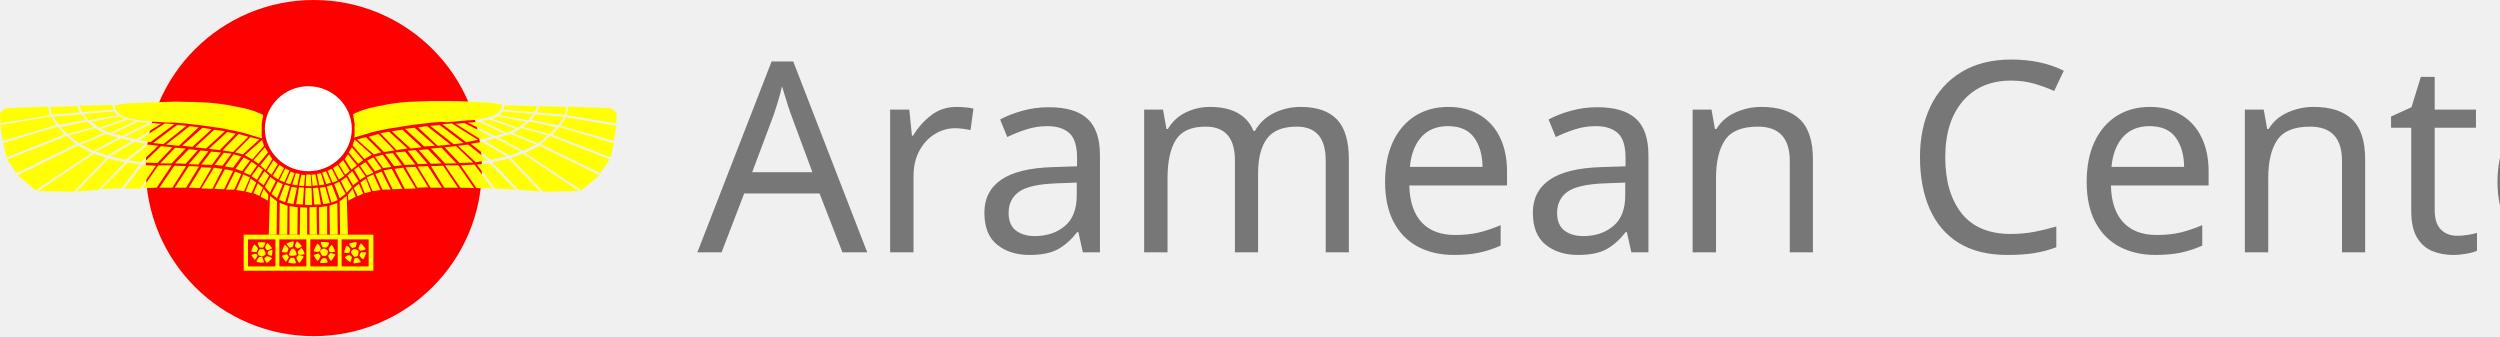
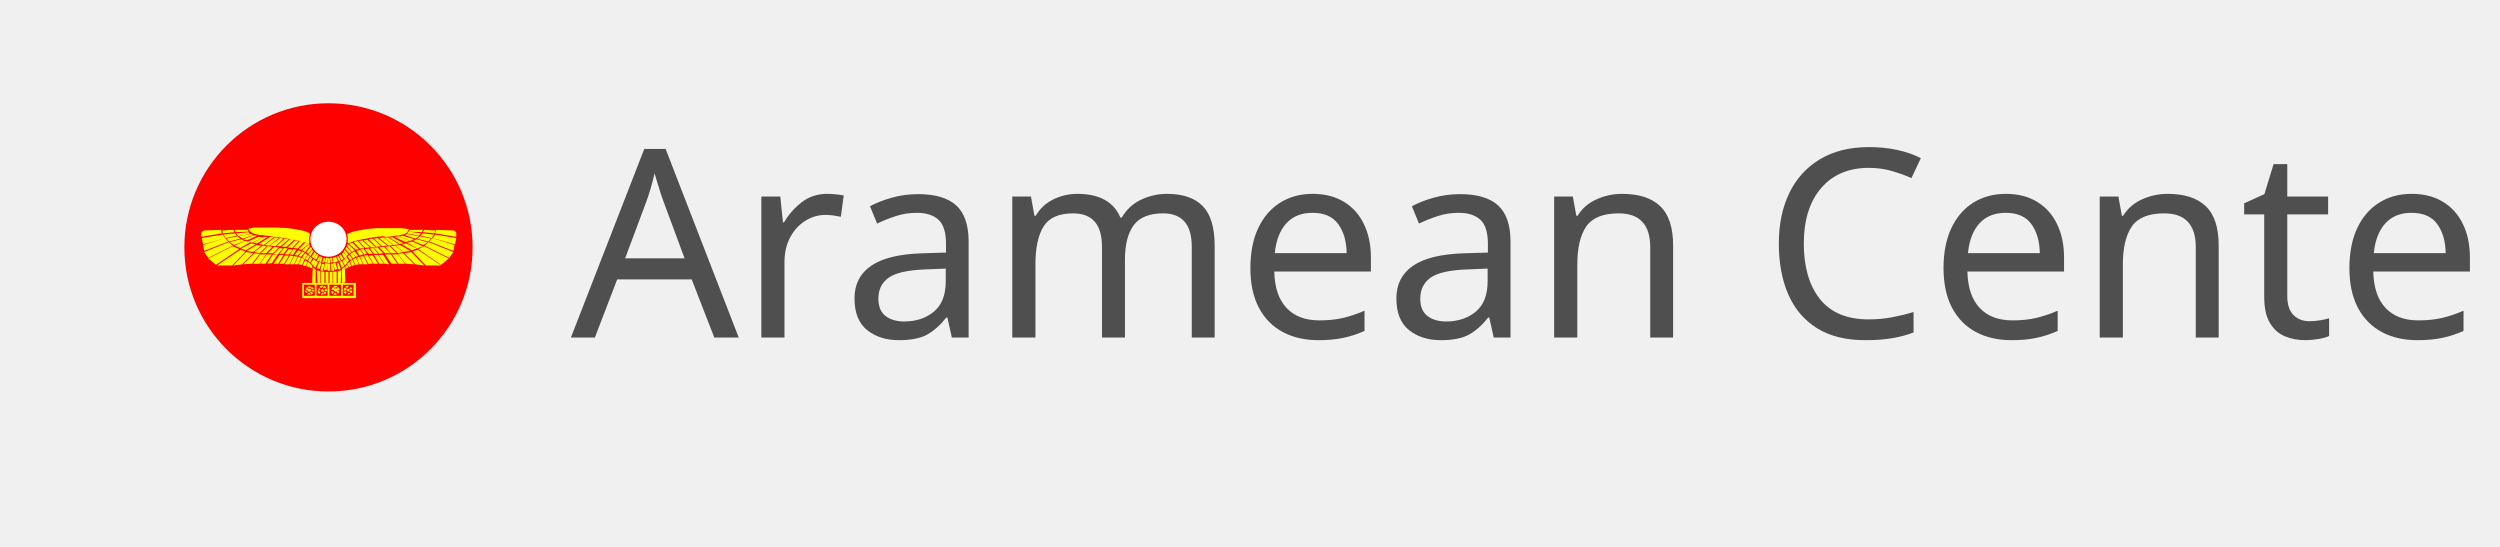
- <svg xmlns="http://www.w3.org/2000/svg" version="1.1" id="svg548" x="0px" y="0px" viewBox="0 0 638.1 85.8" style="enable-background:new 0 0 638.1 85.8;" xml:space="preserve">
+ <svg xmlns="http://www.w3.org/2000/svg" version="1.1" id="svg548" x="0px" y="0px" viewBox="0 0 428.5 93.6" style="enable-background:new 0 0 428.5 93.6;" xml:space="preserve">
  <style type="text/css">
	.st0{fill:#FF0000;}
	.st1{fill:#FFFF00;}
- 	.st2{fill:none;stroke:#FFFF00;stroke-miterlimit:10;}
+ 	.st2{fill:none;stroke:#FFFF00;stroke-width:0.3;stroke-miterlimit:10;}
	.st3{fill:#FFFFFF;}
- 	.st4{fill:#777777;}
+ 	.st4{fill:#4F4F4F;}
	.st5{font-family:'MyriadPro-Regular';}
- 	.st6{font-size:67.959px;}
+ 	.st6{font-size:45.087px;}
</style>
-   <circle class="st0" cx="80.1" cy="42.9" r="42.9" />
+   <circle class="st0" cx="56.3" cy="42.4" r="24.7" />
  <g id="Lager_2">
-     <path id="Border" class="st1" d="M62.2,59.9h33.1v9.2H62.2V59.9z M94.1,61.1l-30.8,0V68L94.1,68L94.1,61.1z" />
-     <line class="st2" x1="86.7" y1="60.7" x2="86.7" y2="68.5" />
-     <line class="st2" x1="78.7" y1="60.7" x2="78.7" y2="68.3" />
-     <line class="st2" x1="70.8" y1="60.7" x2="70.8" y2="68.3" />
-     <path class="st1" d="M65.8,61.9c0-0.1,1.9-0.1,1.9,0c0,0.4-0.2,0.8-0.5,1.2l0,0c0,0.1-0.1,0.1-0.2,0.1h-0.6c-0.1,0-0.1,0-0.2-0.1   l0,0C66.2,63.1,65.8,62.3,65.8,61.9z M65.7,65.4c-0.2,0.3-0.4,0.7-0.6,0.9c-0.1,0.1-1-1.2-0.9-1.2c0.3-0.2,0.7-0.3,1.1-0.3l0,0   c0,0,0.1,0,0.1,0l0.3,0.4C65.8,65.2,65.8,65.3,65.7,65.4L65.7,65.4z M68.1,67.1c-0.3-0.3-0.5-0.7-0.6-1.1l0,0c0-0.1,0-0.2,0.1-0.2   l0.5-0.4c0.1,0,0.1,0,0.2,0c0.4,0.1,0.9,0.3,1.2,0.5C69.5,65.9,68.2,67.2,68.1,67.1L68.1,67.1z M65.4,64.3c-0.4,0-0.9,0.1-1.2-0.1   c-0.2-0.1,0.6-1.8,0.7-1.8c0.4,0.2,0.6,0.6,0.9,0.9l0,0c0,0.1,0.1,0.1,0,0.2l-0.2,0.6C65.6,64.3,65.5,64.3,65.4,64.3L65.4,64.3   L65.4,64.3z M67.4,67c0,0.1-1.9,0-1.9-0.2c0-0.4,0.3-0.8,0.6-1.1l0,0c0,0,0.1-0.1,0.1-0.1l0.7,0C66.9,65.7,67.4,66.7,67.4,67   L67.4,67z M69.4,63.4c-0.3,0.3-1.2,0.5-1.3,0.4l-0.4-0.5c0,0,0-0.1,0-0.2l0,0c0.1-0.4,0.3-0.8,0.5-1.1C68.4,62,69.5,63.3,69.4,63.4   L69.4,63.4z M67.3,63.6c0.2,0.4,0.5,0.8,0.5,1.2c0,0.3-0.7,0.6-1,0.7c-0.3-0.1-1-0.4-1-0.7c0-0.4,0.2-0.8,0.4-1.1l0.2-0.1h0.6   L67.3,63.6L67.3,63.6z M69.3,65.3c-0.3,0-0.6-0.2-0.9-0.4l0,0c-0.1,0-0.1-0.1-0.1-0.2l0.1-0.5c0,0,0.1-0.1,0.1-0.1   c0.3-0.1,0.7-0.3,1-0.3C69.6,64,69.4,65.4,69.3,65.3L69.3,65.3z" />
-     <path class="st1" d="M89.1,62.2c0-0.1,1.8-0.5,1.9-0.4c0.1,0.4-0.1,0.8-0.2,1.2l0,0c0,0.1-0.1,0.1-0.2,0.1L90,63.3   c-0.1,0-0.1,0-0.2-0.1l0,0C89.8,63.3,89.2,62.6,89.1,62.2z M89.8,65.7c-0.1,0.4-0.2,0.9-0.4,1.2C89.3,67,88,65.8,88,65.7   c0.3-0.3,0.7-0.5,1.1-0.6l0,0c0,0,0.1,0,0.1,0l0.5,0.4C89.8,65.5,89.8,65.6,89.8,65.7L89.8,65.7z M92.7,66.2   c-0.4-0.2-0.7-0.6-0.9-0.9l0,0c-0.1-0.1-0.1-0.2,0-0.3l0.3-0.5c0-0.1,0.1-0.1,0.1-0.1c0.4,0,0.9-0.1,1.3,0.1   C93.5,64.5,92.8,66.2,92.7,66.2L92.7,66.2z M89.1,64.5c-0.4,0.1-0.9,0.1-1.2,0c-0.2-0.1,0.5-1.9,0.6-1.8c0.4,0.2,0.7,0.5,0.9,0.9   l0,0c0,0.1,0.1,0.1,0,0.2l-0.2,0.6C89.3,64.5,89.2,64.5,89.1,64.5L89.1,64.5L89.1,64.5z M92.1,66.9c0,0.1-1.9,0.4-1.9,0.3   c0-0.4,0.1-0.8,0.3-1.2l0,0c0,0,0.1-0.1,0.1-0.1l0.6-0.1C91.3,65.7,92,66.5,92.1,66.9z M93.3,63.6C93,63.9,92,64,91.9,64l-0.4-0.5   c0-0.1,0-0.1,0-0.2l0,0c0.2-0.4,0.3-0.9,0.6-1.2C92.2,62,93.4,63.5,93.3,63.6L93.3,63.6z M90.3,65.4c-0.3-0.3-0.6-0.7-0.7-1   c-0.1-0.3,0.5-0.8,0.8-0.8c0.3-0.1,1,0.2,1.1,0.5c0.1,0.4-0.1,0.8-0.2,1.2l-0.1,0.1l-0.8,0.2L90.3,65.4L90.3,65.4z" />
-     <path class="st1" d="M81.9,61.8c0-0.1,2.1,0,2.1,0.2c0,0.4-0.3,0.8-0.6,1.1l0,0c0,0.1-0.1,0.1-0.2,0.1l-0.7-0.1   c-0.1,0-0.2,0-0.2-0.1l0,0C82.3,63,81.8,62.2,81.9,61.8z M81.8,65.5c-0.2,0.4-0.4,0.8-0.7,1.1c-0.1,0.1-1.1-1.4-1-1.5   c0.3-0.2,0.8-0.3,1.2-0.4l0,0c0.1,0,0.1,0,0.1,0.1l0.4,0.5C81.8,65.4,81.8,65.5,81.8,65.5L81.8,65.5z M84.5,66.6   c-0.3-0.2-0.5-0.7-0.7-1.1l0,0c0-0.1,0-0.2,0-0.3l0.4-0.5c0,0,0.2-0.1,0.2-0.1c0.4,0.1,0.9,0.1,1.2,0.4   C85.6,65.1,84.6,66.6,84.5,66.6z M81.3,64.3c-0.4,0-0.9,0-1.2-0.2c-0.1-0.1,0.8-2,1-1.9c0.3,0.2,0.6,0.7,0.8,1.1l0,0   c0,0.1,0,0.2,0,0.2l-0.3,0.6C81.4,64.2,81.4,64.2,81.3,64.3L81.3,64.3L81.3,64.3z M83.6,67c0,0.1-1.9,0.2-1.9,0.1   c0-0.4,0.3-0.8,0.6-1.1l0,0c0,0,0.1-0.1,0.1-0.1h0.7C83.2,65.9,83.7,66.6,83.6,67z M85.5,64.2c-0.3,0.2-1.4,0.2-1.4,0.1l-0.2-0.6   c0-0.1,0-0.1,0-0.2l0,0c0.2-0.4,0.5-0.8,0.8-1C84.8,62.5,85.7,64.2,85.5,64.2L85.5,64.2z M82.1,65.1c-0.2-0.4-0.4-0.7-0.4-1   c0-0.3,0.7-0.6,1-0.7c0.3,0.1,1,0.4,1,0.7c0,0.3-0.1,0.7-0.2,0.9l-0.3,0.3l-0.8,0l-0.1,0L82.1,65.1z" />
-     <path class="st1" d="M73.1,62.2c0-0.1,1.8-0.7,1.8-0.6c0.1,0.4,0,0.8-0.1,1.2l0,0c0,0.1-0.1,0.1-0.1,0.2l-0.6,0.2   c-0.1,0-0.1,0-0.2,0l0,0C73.9,63.2,73.3,62.6,73.1,62.2z M73.7,65.7c-0.2,0.4-0.4,0.8-0.7,1.1c-0.1,0.1-1.1-1.4-1-1.5   c0.3-0.2,0.8-0.3,1.2-0.4l0,0c0.1,0,0.1,0,0.1,0.1l0.4,0.5C73.7,65.5,73.7,65.6,73.7,65.7L73.7,65.7z M76.4,67.1   c-0.3-0.2-0.5-0.7-0.7-1.1l0,0c0-0.1,0-0.2,0-0.3l0.4-0.5c0,0,0.2-0.1,0.2-0.1c0.4,0.1,0.9,0.1,1.2,0.4   C77.5,65.7,76.5,67.1,76.4,67.1L76.4,67.1z M73.2,64.4c-0.4,0-0.9,0.1-1.2-0.1c-0.2-0.1,0.6-1.8,0.7-1.8c0.4,0.2,0.6,0.6,0.9,0.9   l0,0c0,0.1,0.1,0.1,0,0.2l-0.2,0.6C73.3,64.4,73.2,64.4,73.2,64.4L73.2,64.4L73.2,64.4z M75.5,67.2c0,0.1-1.9,0-1.9-0.2   c0-0.4,0.3-0.8,0.6-1.1l0,0c0,0,0.1-0.1,0.1-0.1l0.7,0C75.1,65.8,75.6,66.8,75.5,67.2L75.5,67.2z M77.7,64.9   c-0.4,0.2-1.4,0.1-1.5,0.1l-0.2-0.6c0-0.1,0-0.1,0-0.2l0,0c0.3-0.4,0.7-0.6,0.9-0.9C77.1,63.2,77.9,64.8,77.7,64.9z M75.3,63.8   c0.2,0.4,0.4,0.8,0.4,1.2c0,0.3-0.8,0.2-1.1,0.3c-0.9-0.1-0.9-0.1-0.8-0.5c0.1-0.4,0.3-0.8,0.5-1.1l0.5-0.3L75.3,63.8L75.3,63.8z    M77,62.9c-0.3,0.3-0.7,0.4-1.1,0.5l0,0c-0.1,0-0.2,0-0.2-0.1l-0.4-0.4c0,0,0-0.1,0-0.2c0.1-0.4,0.3-0.8,0.5-1.1   C75.9,61.5,77.1,62.8,77,62.9L77,62.9z" />
-     <path id="Sun" class="st3" d="M89.8,32.9c0,6-5,10.8-11.1,10.8c-6.1,0-11.1-4.9-11.1-10.8S72.6,22,78.7,22   C84.8,22,89.8,26.9,89.8,32.9" />
-     <path id="Eagle" class="st1" d="M68.6,59.9l0.3-9.9l1.8,1.4l-0.1,8.5L68.6,59.9z M73.9,52.6l2.1,0.3l-0.1,7l-2,0L73.9,52.6z M78,48   h1.4l0.2,4.1c0,0.1,0,0.2-0.1,0.2h-1.5c-0.1,0-0.1-0.1-0.1-0.2L78,48z M75.6,52.1l0.7-4.3l1.3,0.1l-0.3,4.3L75.6,52.1z M66.5,50.2   l0.8-2l1.2,1.5l-0.1,1.5L66.5,50.2z M73.3,51.8l1.1-4.1l1.4,0.2l-0.9,4.2L73.3,51.8z M64.7,49.3l1.1-2.5l1.3,1.1l-0.9,2.1   L64.7,49.3z M69.3,49.5l1.6-3.1l1.3,0.6l-1.5,3.6L69.3,49.5z M62.7,48.9l1.3-3.3l1.4,1l-1.2,2.7L62.7,48.9z M25.8,48.3l6.7-6.8   l3.2,0.4l-4.6,6.1L25.8,48.3z M36.3,42.1l3.5,0.2l-4,5.8l-4.1,0.1L36.3,42.1z M36.4,48l4-5.8h3.4L40,47.9L36.4,48z M57.7,48.4   l2.3-4.6l1.6,0.6l-1.8,4H57.7z M40.7,47.9l3.8-5.6l3,0.1L44,47.9L40.7,47.9z M57.4,43.2l2.1,0.4l-2.3,4.7l-2.5-0.1L57.4,43.2z    M67.6,47.7l1.4-2.5l1.4,1l-1.5,3L67.6,47.7z M65.9,46.2l1.6-2.5l1.2,1.1l-1.4,2.5L65.9,46.2z M76.3,47.4l0.6-2.8l1,0.1l-0.3,2.8   L76.3,47.4z M78.3,44.6l1,0l0.2,2.9l-1.4,0L78.3,44.6z M72.9,46.7l1.3-2.9l1,0.4L74.1,47L72.9,46.7z M64.2,45l1.8-2.5l1.1,0.8   l-1.5,2.6L64.2,45z M69.6,44.9l1.7-2.8l1.2,0.8l-1.5,2.9L69.6,44.9z M62.2,44l2-2.7l1.4,0.9l-1.7,2.5L62.2,44z M66.4,42.2l2.3-2.8   l0.8,1.2l-1.7,2.8L66.4,42.2z M57.4,42.5l2.2-3.1l2,0.5l-2.1,2.9L57.4,42.5z M54.1,42.1L51.4,42l2.5-3.3l2.5,0.2L54.1,42.1z    M64.7,40.9l2.9-3.3l0.8,1.3L66,41.8L64.7,40.9z M40.9,41.7l3.8-4l2.7,0.2l-3.6,3.8L40.9,41.7z M4.2,44.2l-2.4-3.5l15.2-6l2.4,2.1   L4.2,44.2z M32.8,40.9l5-4l2.6,0.3L36,41.4L32.8,40.9z M62.5,39.6l4.4-3.9l0.5,1.5l-3,3.5L62.5,39.6z M28.1,39.9l6.2-3.7l2.9,0.5   l-5.1,4.1L28.1,39.9z M60,38.9l3.9-3.9l2.3,0.6L62,39.4L60,38.9z M24.5,38.7l6.4-3.4l2.7,0.7l-6.2,3.7L24.5,38.7z M56.8,38.4   l4.1-4.2l2.5,0.7l-3.9,3.9L56.8,38.4z M0.8,36.5l13.9-4.2l1.8,2L1.7,40.2L0.8,36.5z M53.3,38l4.7-4.3l2.2,0.4l-4.1,4.2L53.3,38z    M49.8,37.6l4.9-4.5l2.7,0.4l-4.8,4.4L49.8,37.6z M46.5,37.2l5.2-4.6L54,33l-4.9,4.5L46.5,37.2z M42.4,36.9l6-4.7l2.3,0.3l-5,4.7   L42.4,36.9z M17.6,34.6l6.7-1.9l2.3,1.2l-6.4,2.7L17.6,34.6z M39.1,36.5l6.1-4.6l2.4,0.2l-5.9,4.7L39.1,36.5z M31.9,34.9l7-3.5   l2.2,0.2l-6.4,4L31.9,34.9z M0.1,31.9l12.9-2.2l1.4,2.2L0.7,36L0.1,31.9z M15.4,32.5l6.8-1.5l1.8,1.4l-6.8,1.8L15.4,32.5z    M28.8,34.1l6.4-3l2.9,0.2l-6.9,3.4L28.8,34.1z M25.8,32.9l6.8-2.4l1.9,0.4l-6.3,3L25.8,32.9z M13.5,29.8l7.4-0.6l1,1.4L15,31.9   L13.5,29.8z M1.8,27.6l10.5-0.4l0.4,2.2L0.1,31.5c0,0-0.1-2-0.1-2.4C0,28.6,1.2,27.6,1.8,27.6 M29.1,28.4l0.9,1l-7.4,1.3l-1.3-1.6   L29.1,28.4z M12.8,27.3l6.9-0.2l0.7,1.6l-7.2,0.6L12.8,27.3z M21,28.6L20.2,27l8.4-0.2L29,28L21,28.6z M76.6,52.9l1.8,0.1v7h-1.9   L76.6,52.9z M71.4,51.8l2,0.7l-0.1,7.4h-2L71.4,51.8z M44.7,31.3c1.1,0.1,0,0,1.2,0.1c0.4,0,2.3,0.2,2.9,0.3c2,0.2,3.4,0.4,4.7,0.6   c2.1,0.3,3.7,0.5,4.4,0.7c2.9,0.6,2.2,0.4,2.9,0.6c1.8,0.4,3,0.8,3,0.8c1.9,0.6,2.6,0.8,3.1,0.9c0-0.2-0.1-0.5-0.1-0.7l0-0.9v-0.3   c0-0.7,0-0.7,0-1.4c0,0,0,0.7,0-0.3c0.1-0.8,0.2-1.5,0.4-2.3c-0.3-0.2-0.6-0.4-1-0.5c-0.9-0.4-1.5-0.6-1.5-0.6   c-2.2-0.7-3-0.8-3-0.8c-1.1-0.2-2.4-0.5-3.5-0.7c-1.9-0.3-4.5-0.6-5-0.6C49.2,26,49.2,26,47.6,26c-2.7-0.1-2.7-0.1-4.6,0   c-1,0-3.1,0.1-4.9,0.1c0,0-2.9,0.2-3.7,0.2c-1.1,0-2.3,0.1-3.4,0.3c-1.9,0.3-1.8,0.3-1.8,0.3c0.1,0.6,0.6,1.5,0.9,1.9   c1,1,2.2,1.2,2.9,1.4c2.6,0.6,2.8,0.5,4.4,0.7c1,0.1,1.9,0.2,2.4,0.2c1,0.1,3.6,0.2,3.6,0.2 M54.6,42.8l2.2,0.3l-2.6,5.1l-2.8-0.1   L54.6,42.8z M54.8,42.1l2.3-3.1l2,0.2l-2.3,3.1L54.8,42.1z M48.2,47.9l3.2-5.2l2.6,0.1l-3,5.2L48.2,47.9z M44.6,47.9l3.6-5.5   l2.6,0.1l-3.3,5.4L44.6,47.9z M36.7,41.5l4.4-4.2l2.9,0.3l-3.8,4L36.7,41.5z M48.2,41.9l3-3.5l2,0.2l-2.6,3.4L48.2,41.9z    M44.7,41.7l3.5-3.6l2.3,0.2l-3.1,3.5L44.7,41.7z M74.6,47.1l0.9-2.9l1,0.2l-0.6,2.9L74.6,47.1z M18.9,48.9l-9.2-0.1l14.3-9.6   l3.1,1.1L18.9,48.9z M60.3,48.5l1.8-4l1.7,0.8l-1.5,3.5L60.3,48.5z M60.1,43.1l2.1-2.9l1.6,0.8l-2,2.7L60.1,43.1z M20.6,36.9   l6.4-2.7l3.2,0.9l-6.3,3.4L20.6,36.9z M35.4,35.8l6.7-4.3l2.4,0.2l-6.1,4.6L35.4,35.8z M71.3,46l1.5-3l1.1,0.5l-1.3,3L71.3,46z    M71.2,51l1.5-3.9l1.3,0.4l-1.2,4.1L71.2,51z M19.6,48.9l8-8.4l4.3,0.9l-6.7,7L19.6,48.9z M23.5,39L9.1,48.6l-4.6-3.9l15.3-7.5   L23.5,39z M68.1,43.6l1.7-2.7l1.1,1l-1.6,2.7L68.1,43.6z M23.3,31.1l7.2-1.4l1.4,0.6l-6.5,2.3L23.3,31.1z" />
-     <path id="Eagle-2" class="st1" d="M86.8,59.9l-0.1-8.5l1.8-1.4l0.3,9.9L86.8,59.9z M83.5,59.9l-2,0l-0.1-7l2.1-0.3L83.5,59.9z    M79.6,52.1c0,0.1,0,0.2-0.1,0.2H78c-0.1,0-0.1-0.1-0.1-0.2l0.2-4.1h1.4L79.6,52.1z M80.2,52.2L79.9,48l1.3-0.1l0.7,4.3L80.2,52.2z    M88.9,51.2l-0.1-1.5l1.2-1.5l0.8,2L88.9,51.2z M82.5,52.1l-0.9-4.2l1.4-0.2l1.2,4.1L82.5,52.1z M91.3,50.1L90.3,48l1.3-1.1   l1.1,2.5L91.3,50.1z M86.7,50.6L85.3,47l1.3-0.6l1.6,3.1L86.7,50.6z M93.1,49.3l-1.1-2.7l1.4-1l1.3,3.3L93.1,49.3z M126.3,48.1   l-4.6-6.1l3.2-0.4l6.7,6.8L126.3,48.1z M125.7,48.1l-4.1-0.1l-4-5.8l3.5-0.2L125.7,48.1z M117.5,47.9l-3.9-5.7h3.4l4,5.8   L117.5,47.9z M97.6,48.4l-1.8-4l1.6-0.6l2.3,4.6L97.6,48.4z M113.4,47.9l-3.4-5.5l3.1-0.1l3.8,5.6L113.4,47.9z M102.7,48.2   l-2.5,0.1l-2.3-4.8l2.1-0.4L102.7,48.2z M88.5,49.2l-1.5-3l1.4-1l1.4,2.5L88.5,49.2z M90.1,47.3l-1.4-2.5l1.2-1.1l1.6,2.5   L90.1,47.3z M79.8,47.4l-0.3-2.8l1-0.1l0.6,2.8L79.8,47.4z M79.4,47.5l-1.4,0l0.2-2.9l1,0L79.4,47.5z M83.3,47l-1.1-2.9l1-0.4   l1.3,2.9L83.3,47z M91.9,45.9l-1.5-2.6l1.1-0.8l1.8,2.5L91.9,45.9z M86.5,45.8L85,42.9l1.2-0.8l1.7,2.8L86.5,45.8z M93.6,44.8   l-1.7-2.5l1.4-0.9l2,2.7L93.6,44.8z M89.7,43.3L88,40.6l0.8-1.2l2.3,2.8L89.7,43.3z M97.8,42.9l-2.1-2.9l2-0.5l2.2,3.1L97.8,42.9z    M100.9,38.9l2.5-0.2L106,42l-2.7,0.1L100.9,38.9z M91.4,41.8L89,38.9l0.8-1.3l2.9,3.3L91.4,41.8z M113.6,41.7l-3.6-3.8l2.7-0.2   l3.8,4L113.6,41.7z M138,36.8l2.4-2.1l15.2,6l-2.4,3.5L138,36.8z M121.4,41.4l-4.5-4.2l2.6-0.3l5,4L121.4,41.4z M93,40.6l-3-3.5   l0.5-1.5l4.4,3.9L93,40.6z M125.3,40.8l-5.1-4.1l2.9-0.5l6.2,3.7L125.3,40.8z M95.4,39.4l-4.3-3.8l2.3-0.6l3.9,3.9L95.4,39.4z    M130,39.7l-6.2-3.7l2.7-0.7l6.4,3.4L130,39.7z M98,38.8l-3.9-3.9l2.5-0.7l4.1,4.2L98,38.8z M155.8,40.2l-14.8-5.8l1.8-2l13.9,4.2   L155.8,40.2z M101.2,38.3L97.1,34l2.2-0.4l4.7,4.3L101.2,38.3z M104.8,37.9l-4.8-4.4l2.7-0.4l4.9,4.5L104.8,37.9z M108.3,37.4   l-4.9-4.5l2.4-0.3l5.2,4.6L108.3,37.4z M111.7,37.2l-5-4.7l2.3-0.3l6,4.7L111.7,37.2z M137.3,36.6l-6.4-2.7l2.3-1.2l6.7,1.9   L137.3,36.6z M115.8,36.8l-6-4.7l2.4-0.2l6.1,4.6L115.8,36.8z M122.7,35.6l-6.4-4l2.2-0.2l7,3.5L122.7,35.6z M156.7,36l-13.7-3.9   l1.4-2.2l12.9,2.2L156.7,36z M140.3,34.2l-6.9-1.8l1.8-1.4l6.8,1.5L140.3,34.2z M126.3,34.7l-6.9-3.4l2.9-0.2l6.4,3L126.3,34.7z    M129.3,33.9l-6.3-3l1.9-0.4l6.8,2.4L129.3,33.9z M142.4,32l-6.8-1.4l1-1.4l7.4,0.6L142.4,32z M155.6,27.6c0.7,0,1.8,1.1,1.8,1.5   s-0.1,2.4-0.1,2.4l-12.7-2.1l0.4-2.2L155.6,27.6 M136.1,29.1l-1.3,1.6l-7.4-1.3l0.9-1L136.1,29.1z M144.2,29.3l-7.2-0.6l0.7-1.6   l6.9,0.2L144.2,29.3z M128.5,28l0.3-1.1l8.4,0.2l-0.8,1.6L128.5,28z M80.9,59.9H79v-7l1.8-0.1L80.9,59.9z M86.2,59.9h-2l-0.1-7.4   l2-0.7L86.2,59.9z M114,31.2c0,0,2.6-0.2,3.6-0.3c0.4,0,1.4-0.2,2.4-0.2c1.7-0.1,1.8-0.1,4.4-0.7c0.8-0.2,1.9-0.4,2.9-1.4   c0.4-0.4,0.9-1.3,0.9-1.9c0,0,0,0-1.8-0.3c-1.1-0.2-2.3-0.3-3.4-0.3c-0.8,0-3.7-0.2-3.7-0.2c-1.8-0.1-3.9-0.1-4.9-0.1   c-1.9,0-1.9,0-4.6,0c-1.6,0.1-1.6,0-5.7,0.2c-0.5,0-3.2,0.3-5,0.6c-1.1,0.2-2.4,0.5-3.5,0.7c0,0-0.8,0.1-3,0.8c0,0-0.6,0.2-1.5,0.6   c-0.3,0.1-0.7,0.3-1,0.5c0.1,0.4,0.3,1.6,0.4,2.3c0.1,0.9,0,0.3,0,0.3c0,0.7,0,0.7,0,1.4v0.3l0,0.9c0,0.2,0,0.5-0.1,0.7   c0.6-0.1,1.2-0.4,3.1-0.9c0,0,1.1-0.4,3-0.8c0.7-0.2,0,0,2.9-0.6c0.7-0.1,2.2-0.3,4.4-0.7c1.3-0.2,2.7-0.4,4.7-0.6   c0.6-0.1,2.5-0.3,2.9-0.3c1.2-0.1,0.1,0,1.2-0.1 M106.1,48.1l-2.8,0.1l-2.6-5.1l2.2-0.3L106.1,48.1z M100.6,42.4l-2.3-3.1l2-0.2   l2.3,3.1L100.6,42.4z M106.5,47.9l-3-5.2l2.6-0.1l3.2,5.2L106.5,47.9z M109.9,47.9l-3.3-5.4l2.6-0.1l3.6,5.5L109.9,47.9z    M117.3,41.6l-3.8-4l2.9-0.3l4.4,4.2L117.3,41.6z M106.7,41.9l-2.6-3.4l2-0.2l3,3.5L106.7,41.9z M110,41.8l-3.1-3.5l2.3-0.2   l3.5,3.6L110,41.8z M81.5,47.3l-0.6-2.9l1-0.2l0.9,2.9L81.5,47.3z M130.4,40.3l3.1-1.1l14.3,9.6l-9.2,0.1L130.4,40.3z M95.1,48.8   l-1.5-3.5l1.7-0.8l1.8,4L95.1,48.8z M95.7,43.7l-2-2.7l1.6-0.8l2.1,2.9L95.7,43.7z M133.5,38.5l-6.3-3.4l3.2-0.9l6.4,2.7   L133.5,38.5z M119,36.3l-6.1-4.6l2.4-0.2l6.7,4.2L119,36.3z M84.9,46.6l-1.3-3l1.1-0.5l1.5,3L84.9,46.6z M84.6,51.7l-1.2-4.1   l1.3-0.4l1.5,3.9L84.6,51.7z M132.3,48.4l-6.7-7l4.3-0.9l8,8.4L132.3,48.4z M134,39L134,39l3.7-1.8l15.3,7.5l-4.6,3.9L134,39z    M88.1,44.6l-1.6-2.7l1.1-1l1.7,2.7L88.1,44.6z M132.2,32.6l-6.5-2.3l1.4-0.6l7.2,1.4L132.2,32.6z" />
+     <path id="Border" class="st1" d="M51.8,48.5h9.2v2.6h-9.2V48.5z M60.6,48.8l-8.5,0v1.9l8.5,0L60.6,48.8z" />
+     <line class="st2" x1="58.6" y1="48.7" x2="58.6" y2="50.9" />
+     <line class="st2" x1="56.3" y1="48.7" x2="56.3" y2="50.8" />
+     <line class="st2" x1="54.1" y1="48.7" x2="54.1" y2="50.8" />
+     <path class="st1" d="M52.8,49.1c0,0,0.5,0,0.5,0c0,0.1-0.1,0.2-0.1,0.3l0,0c0,0,0,0,0,0h-0.2c0,0,0,0,0,0l0,0   C52.9,49.4,52.8,49.2,52.8,49.1z M52.7,50c0,0.1-0.1,0.2-0.2,0.2c0,0-0.3-0.3-0.3-0.3c0.1-0.1,0.2-0.1,0.3-0.1l0,0c0,0,0,0,0,0   L52.7,50C52.8,50,52.8,50,52.7,50L52.7,50z M53.4,50.5c-0.1-0.1-0.1-0.2-0.2-0.3l0,0c0,0,0-0.1,0-0.1l0.1-0.1c0,0,0,0,0,0   c0.1,0,0.3,0.1,0.3,0.2C53.8,50.2,53.4,50.5,53.4,50.5L53.4,50.5z M52.7,49.7c-0.1,0-0.2,0-0.3,0c0,0,0.2-0.5,0.2-0.5   c0.1,0,0.2,0.2,0.2,0.3l0,0c0,0,0,0,0,0.1L52.7,49.7C52.7,49.7,52.7,49.7,52.7,49.7L52.7,49.7L52.7,49.7z M53.2,50.5   c0,0-0.5,0-0.5,0c0-0.1,0.1-0.2,0.2-0.3l0,0c0,0,0,0,0,0l0.2,0C53.1,50.1,53.2,50.4,53.2,50.5L53.2,50.5z M53.8,49.5   c-0.1,0.1-0.3,0.1-0.4,0.1l-0.1-0.1c0,0,0,0,0,0l0,0c0-0.1,0.1-0.2,0.1-0.3C53.5,49.1,53.8,49.5,53.8,49.5L53.8,49.5z M53.2,49.5   c0.1,0.1,0.1,0.2,0.1,0.3c0,0.1-0.2,0.2-0.3,0.2c-0.1,0-0.3-0.1-0.3-0.2c0-0.1,0.1-0.2,0.1-0.3l0.1,0L53.2,49.5L53.2,49.5   L53.2,49.5z M53.7,50c-0.1,0-0.2-0.1-0.3-0.1l0,0c0,0,0,0,0,0l0-0.1c0,0,0,0,0,0c0.1,0,0.2-0.1,0.3-0.1C53.8,49.6,53.8,50,53.7,50   L53.7,50z" />
+     <path class="st1" d="M59.2,49.1c0,0,0.5-0.2,0.5-0.1c0,0.1,0,0.2-0.1,0.3l0,0c0,0,0,0,0,0l-0.2,0c0,0,0,0-0.1,0l0,0   C59.4,49.4,59.3,49.3,59.2,49.1z M59.4,50.1c0,0.1-0.1,0.2-0.1,0.3c0,0-0.4-0.3-0.4-0.3c0.1-0.1,0.2-0.1,0.3-0.2l0,0c0,0,0,0,0,0   L59.4,50.1C59.4,50.1,59.4,50.1,59.4,50.1L59.4,50.1z M60.2,50.2c-0.1,0-0.2-0.2-0.3-0.2l0,0c0,0,0,0,0-0.1l0.1-0.1c0,0,0,0,0,0   c0.1,0,0.2,0,0.3,0C60.5,49.8,60.3,50.3,60.2,50.2L60.2,50.2z M59.2,49.8c-0.1,0-0.2,0-0.3,0c0,0,0.1-0.5,0.2-0.5   c0.1,0,0.2,0.1,0.3,0.2l0,0c0,0,0,0,0,0.1L59.2,49.8C59.3,49.8,59.2,49.8,59.2,49.8L59.2,49.8L59.2,49.8z M60.1,50.4   c0,0-0.5,0.1-0.5,0.1c0-0.1,0-0.2,0.1-0.3l0,0c0,0,0,0,0,0l0.2,0C59.8,50.1,60,50.3,60.1,50.4z M60.4,49.5   c-0.1,0.1-0.4,0.1-0.4,0.1l-0.1-0.1c0,0,0,0,0,0l0,0c0-0.1,0.1-0.2,0.2-0.3C60.1,49.1,60.4,49.5,60.4,49.5L60.4,49.5z M59.6,50   c-0.1-0.1-0.2-0.2-0.2-0.3c0-0.1,0.1-0.2,0.2-0.2c0.1,0,0.3,0,0.3,0.1c0,0.1,0,0.2-0.1,0.3l0,0L59.6,50L59.6,50L59.6,50z" />
+     <path class="st1" d="M57.2,49c0,0,0.6,0,0.6,0c0,0.1-0.1,0.2-0.2,0.3l0,0c0,0,0,0-0.1,0l-0.2,0c0,0,0,0-0.1,0l0,0   C57.3,49.3,57.2,49.1,57.2,49z M57.2,50.1c0,0.1-0.1,0.2-0.2,0.3c0,0-0.3-0.4-0.3-0.4c0.1-0.1,0.2-0.1,0.3-0.1l0,0c0,0,0,0,0,0   L57.2,50.1C57.2,50,57.2,50,57.2,50.1L57.2,50.1z M57.9,50.3c-0.1-0.1-0.1-0.2-0.2-0.3l0,0c0,0,0-0.1,0-0.1l0.1-0.1c0,0,0,0,0,0   c0.1,0,0.2,0,0.3,0.1C58.3,50,58,50.4,57.9,50.3z M57.1,49.7c-0.1,0-0.2,0-0.3,0c0,0,0.2-0.5,0.3-0.5c0.1,0.1,0.2,0.2,0.2,0.3l0,0   c0,0,0,0,0,0.1L57.1,49.7C57.1,49.7,57.1,49.7,57.1,49.7L57.1,49.7L57.1,49.7z M57.7,50.5c0,0-0.5,0.1-0.5,0c0-0.1,0.1-0.2,0.2-0.3   l0,0c0,0,0,0,0,0h0.2C57.6,50.2,57.7,50.4,57.7,50.5z M58.2,49.7c-0.1,0.1-0.4,0-0.4,0l-0.1-0.2c0,0,0,0,0,0l0,0   c0.1-0.1,0.1-0.2,0.2-0.3C58,49.2,58.3,49.7,58.2,49.7L58.2,49.7z M57.3,49.9c-0.1-0.1-0.1-0.2-0.1-0.3c0-0.1,0.2-0.2,0.3-0.2   c0.1,0,0.3,0.1,0.3,0.2c0,0.1,0,0.2-0.1,0.3L57.6,50L57.3,49.9L57.3,49.9L57.3,49.9z" />
+     <path class="st1" d="M54.8,49.1c0,0,0.5-0.2,0.5-0.2c0,0.1,0,0.2,0,0.3l0,0c0,0,0,0,0,0l-0.2,0.1c0,0,0,0-0.1,0l0,0   C55,49.4,54.8,49.2,54.8,49.1z M54.9,50.1c0,0.1-0.1,0.2-0.2,0.3c0,0-0.3-0.4-0.3-0.4c0.1-0.1,0.2-0.1,0.3-0.1l0,0c0,0,0,0,0,0   L54.9,50.1C55,50.1,55,50.1,54.9,50.1L54.9,50.1z M55.7,50.5c-0.1-0.1-0.1-0.2-0.2-0.3l0,0c0,0,0-0.1,0-0.1l0.1-0.1c0,0,0,0,0,0   c0.1,0,0.2,0,0.3,0.1C56,50.1,55.7,50.5,55.7,50.5L55.7,50.5z M54.8,49.8c-0.1,0-0.2,0-0.3,0c0,0,0.2-0.5,0.2-0.5   c0.1,0,0.2,0.2,0.2,0.3l0,0c0,0,0,0,0,0.1L54.8,49.8C54.8,49.7,54.8,49.8,54.8,49.8L54.8,49.8L54.8,49.8z M55.5,50.5   c0,0-0.5,0-0.5,0c0-0.1,0.1-0.2,0.2-0.3l0,0c0,0,0,0,0,0l0.2,0C55.3,50.1,55.5,50.4,55.5,50.5L55.5,50.5z M56.1,49.9   c-0.1,0-0.4,0-0.4,0l-0.1-0.2c0,0,0,0,0,0l0,0c0.1-0.1,0.2-0.2,0.3-0.3C55.9,49.4,56.1,49.9,56.1,49.9z M55.4,49.6   c0.1,0.1,0.1,0.2,0.1,0.3c0,0.1-0.2,0.1-0.3,0.1C55,50,55,50,55,49.9c0-0.1,0.1-0.2,0.1-0.3l0.1-0.1L55.4,49.6L55.4,49.6z    M55.9,49.3c-0.1,0.1-0.2,0.1-0.3,0.1l0,0c0,0,0,0-0.1,0l-0.1-0.1c0,0,0,0,0,0c0-0.1,0.1-0.2,0.2-0.3C55.6,49,55.9,49.3,55.9,49.3   L55.9,49.3z" />
+     <path id="Sun" class="st3" d="M59.4,41c0,1.7-1.4,3-3.1,3s-3.1-1.3-3.1-3c0-1.7,1.4-3,3.1-3S59.4,39.3,59.4,41" />
+     <path id="Eagle" class="st1" d="M53.5,48.5l0.1-2.7l0.5,0.4l0,2.4L53.5,48.5z M55,46.5l0.6,0.1l0,1.9l-0.6,0L55,46.5z M56.1,45.2   h0.4l0,1.1c0,0,0,0,0,0h-0.4c0,0,0,0,0,0L56.1,45.2z M55.5,46.3l0.2-1.2l0.4,0l-0.1,1.2L55.5,46.3z M53,45.8l0.2-0.6l0.3,0.4l0,0.4   L53,45.8z M54.9,46.3l0.3-1.1l0.4,0.1l-0.3,1.2L54.9,46.3z M52.5,45.6l0.3-0.7l0.4,0.3l-0.3,0.6L52.5,45.6z M53.7,45.6l0.4-0.9   l0.4,0.2l-0.4,1L53.7,45.6z M51.9,45.5l0.4-0.9l0.4,0.3l-0.3,0.7L51.9,45.5z M41.7,45.3l1.9-1.9l0.9,0.1l-1.3,1.7L41.7,45.3z    M44.6,43.6l1,0l-1.1,1.6l-1.1,0L44.6,43.6z M44.6,45.2l1.1-1.6h0.9l-1.1,1.6L44.6,45.2z M50.5,45.3l0.6-1.3l0.5,0.2l-0.5,1.1H50.5   z M45.8,45.2l1-1.6l0.8,0l-1,1.5L45.8,45.2z M50.4,43.9L51,44l-0.6,1.3l-0.7,0L50.4,43.9z M53.3,45.1l0.4-0.7l0.4,0.3l-0.4,0.8   L53.3,45.1z M52.8,44.7l0.4-0.7l0.3,0.3L53.2,45L52.8,44.7z M55.7,45l0.2-0.8l0.3,0L56,45L55.7,45z M56.2,44.3l0.3,0l0.1,0.8   l-0.4,0L56.2,44.3z M54.7,44.8l0.3-0.8l0.3,0.1l-0.3,0.8L54.7,44.8z M52.3,44.4l0.5-0.7l0.3,0.2l-0.4,0.7L52.3,44.4z M53.8,44.3   l0.5-0.8l0.3,0.2l-0.4,0.8L53.8,44.3z M51.8,44.1l0.5-0.7l0.4,0.3l-0.5,0.7L51.8,44.1z M52.9,43.6l0.6-0.8l0.2,0.3l-0.5,0.8   L52.9,43.6z M50.5,43.7l0.6-0.8l0.6,0.2L51,43.8L50.5,43.7z M49.5,43.6l-0.7,0l0.7-0.9l0.7,0.1L49.5,43.6z M52.5,43.2l0.8-0.9   l0.2,0.4l-0.7,0.8L52.5,43.2z M45.9,43.4l1.1-1.1l0.8,0.1l-1,1L45.9,43.4z M35.7,44.2l-0.7-1l4.2-1.7l0.7,0.6L35.7,44.2z    M43.6,43.2l1.4-1.1l0.7,0.1l-1.2,1.2L43.6,43.2z M51.8,42.9l1.2-1.1l0.1,0.4l-0.8,1L51.8,42.9z M42.3,43l1.7-1l0.8,0.1l-1.4,1.1   L42.3,43z M51.2,42.7l1.1-1.1l0.6,0.2l-1.2,1L51.2,42.7z M41.3,42.6l1.8-0.9l0.7,0.2l-1.7,1L41.3,42.6z M50.3,42.5l1.1-1.2l0.7,0.2   L51,42.6L50.3,42.5z M34.8,42l3.8-1.2l0.5,0.6L35,43L34.8,42z M49.3,42.4l1.3-1.2l0.6,0.1l-1.1,1.2L49.3,42.4z M48.3,42.3l1.4-1.3   l0.7,0.1l-1.3,1.2L48.3,42.3z M47.4,42.2l1.4-1.3l0.7,0.1l-1.4,1.2L47.4,42.2z M46.3,42.1l1.7-1.3l0.6,0.1l-1.4,1.3L46.3,42.1z    M39.4,41.5l1.9-0.5l0.6,0.3L40.1,42L39.4,41.5z M45.4,42l1.7-1.3l0.7,0.1l-1.6,1.3L45.4,42z M43.4,41.6l1.9-1l0.6,0l-1.8,1.1   L43.4,41.6z M34.6,40.8l3.6-0.6l0.4,0.6l-3.8,1.1L34.6,40.8z M38.8,40.9l1.9-0.4l0.5,0.4l-1.9,0.5L38.8,40.9z M42.5,41.4l1.8-0.8   l0.8,0.1l-1.9,0.9L42.5,41.4z M41.7,41l1.9-0.7l0.5,0.1l-1.8,0.8L41.7,41z M38.3,40.2l2-0.2l0.3,0.4l-1.9,0.4L38.3,40.2z M35,39.5   l2.9-0.1l0.1,0.6l-3.5,0.6c0,0,0-0.6,0-0.7S34.9,39.5,35,39.5 M42.6,39.8l0.2,0.3l-2,0.4L40.5,40L42.6,39.8z M38.1,39.5l1.9-0.1   l0.2,0.4l-2,0.2L38.1,39.5z M40.4,39.8l-0.2-0.4l2.3,0l0.1,0.3L40.4,39.8z M55.8,46.6l0.5,0v1.9h-0.5L55.8,46.6z M54.3,46.3   l0.6,0.2l0,2h-0.5L54.3,46.3z M46.9,40.6c0.3,0,0,0,0.3,0c0.1,0,0.6,0.1,0.8,0.1c0.5,0.1,0.9,0.1,1.3,0.2c0.6,0.1,1,0.2,1.2,0.2   c0.8,0.2,0.6,0.1,0.8,0.2c0.5,0.1,0.8,0.2,0.8,0.2c0.5,0.2,0.7,0.2,0.9,0.3c0-0.1,0-0.1,0-0.2l0-0.2v-0.1c0-0.2,0-0.2,0-0.4   c0,0,0,0.2,0-0.1c0-0.2,0.1-0.4,0.1-0.6C53.1,40,53,40,52.9,39.9c-0.3-0.1-0.4-0.2-0.4-0.2c-0.6-0.2-0.8-0.2-0.8-0.2   c-0.3-0.1-0.7-0.1-1-0.2c-0.5-0.1-1.3-0.2-1.4-0.2c-1.1-0.1-1.1,0-1.6-0.1c-0.7,0-0.7,0-1.3,0c-0.3,0-0.9,0-1.4,0c0,0-0.8,0-1,0   c-0.3,0-0.6,0-0.9,0.1c-0.5,0.1-0.5,0.1-0.5,0.1c0,0.2,0.2,0.4,0.3,0.5c0.3,0.3,0.6,0.3,0.8,0.4c0.7,0.2,0.8,0.2,1.2,0.2   c0.3,0,0.5,0.1,0.7,0.1c0.3,0,1,0.1,1,0.1 M49.7,43.8l0.6,0.1l-0.7,1.4l-0.8,0L49.7,43.8z M49.7,43.6l0.6-0.9l0.5,0.1l-0.6,0.9   L49.7,43.6z M47.9,45.2l0.9-1.4l0.7,0l-0.8,1.4L47.9,45.2z M46.9,45.2l1-1.5l0.7,0l-0.9,1.5L46.9,45.2z M44.7,43.4l1.2-1.2l0.8,0.1   l-1.1,1.1L44.7,43.4z M47.9,43.5l0.8-1l0.6,0.1l-0.7,0.9L47.9,43.5z M46.9,43.5l1-1l0.6,0.1l-0.9,1L46.9,43.5z M55.2,45l0.3-0.8   l0.3,0.1L55.6,45L55.2,45z M39.8,45.5l-2.6,0l4-2.7l0.9,0.3L39.8,45.5z M51.2,45.3l0.5-1.1l0.5,0.2l-0.4,1L51.2,45.3z M51.2,43.9   l0.6-0.8l0.4,0.2L51.6,44L51.2,43.9z M40.2,42.1l1.8-0.8l0.9,0.2l-1.7,1L40.2,42.1z M44.4,41.8l1.9-1.2l0.7,0L45.2,42L44.4,41.8z    M54.3,44.7l0.4-0.8L55,44l-0.4,0.8L54.3,44.7z M54.3,46l0.4-1.1l0.4,0.1l-0.3,1.1L54.3,46z M40,45.5l2.2-2.3l1.2,0.2l-1.9,1.9   L40,45.5z M41,42.7l-4,2.7l-1.3-1.1l4.2-2.1L41,42.7z M53.4,44l0.5-0.8l0.3,0.3l-0.4,0.8L53.4,44z M41,40.5l2-0.4l0.4,0.2l-1.8,0.6   L41,40.5z" />
+     <path id="Eagle-2" class="st1" d="M58.6,48.5l0-2.4l0.5-0.4l0.1,2.7L58.6,48.5z M57.7,48.5l-0.6,0l0-1.9l0.6-0.1L57.7,48.5z    M56.6,46.4C56.6,46.4,56.6,46.4,56.6,46.4l-0.4,0c0,0,0,0,0,0l0-1.1h0.4L56.6,46.4z M56.8,46.4l-0.1-1.2l0.4,0l0.2,1.2L56.8,46.4z    M59.2,46.1l0-0.4l0.3-0.4l0.2,0.5L59.2,46.1z M57.4,46.3l-0.3-1.2l0.4-0.1l0.3,1.1L57.4,46.3z M59.8,45.8l-0.3-0.6l0.4-0.3   l0.3,0.7L59.8,45.8z M58.6,45.9l-0.4-1l0.4-0.2l0.4,0.9L58.6,45.9z M60.3,45.6L60,44.8l0.4-0.3l0.4,0.9L60.3,45.6z M69.5,45.2   l-1.3-1.7l0.9-0.1l1.9,1.9L69.5,45.2z M69.4,45.2l-1.1,0l-1.1-1.6l1,0L69.4,45.2z M67.1,45.2L66,43.6h1l1.1,1.6L67.1,45.2z    M61.6,45.3l-0.5-1.1l0.5-0.2l0.6,1.3L61.6,45.3z M65.9,45.2l-1-1.5l0.8,0l1,1.6L65.9,45.2z M63,45.3l-0.7,0L61.7,44l0.6-0.1   L63,45.3z M59.1,45.5l-0.4-0.8l0.4-0.3l0.4,0.7L59.1,45.5z M59.5,45l-0.4-0.7l0.3-0.3l0.4,0.7L59.5,45z M56.7,45l-0.1-0.8l0.3,0   L57,45L56.7,45z M56.5,45.1l-0.4,0l0.1-0.8l0.3,0L56.5,45.1z M57.6,44.9l-0.3-0.8l0.3-0.1l0.3,0.8L57.6,44.9z M60,44.6l-0.4-0.7   l0.3-0.2l0.5,0.7L60,44.6z M58.5,44.6l-0.4-0.8l0.3-0.2l0.5,0.8L58.5,44.6z M60.5,44.3L60,43.6l0.4-0.3l0.5,0.7L60.5,44.3z    M59.4,43.9l-0.5-0.8l0.2-0.3l0.6,0.8L59.4,43.9z M61.6,43.8L61.1,43l0.6-0.2l0.6,0.8L61.6,43.8z M62.5,42.7l0.7-0.1l0.7,0.9   l-0.7,0L62.5,42.7z M59.9,43.5l-0.7-0.8l0.2-0.4l0.8,0.9L59.9,43.5z M66,43.4l-1-1l0.8-0.1l1.1,1.1L66,43.4z M72.8,42.1l0.7-0.6   l4.2,1.7l-0.7,1L72.8,42.1z M68.2,43.4l-1.2-1.2l0.7-0.1l1.4,1.1L68.2,43.4z M60.3,43.2l-0.8-1l0.1-0.4l1.2,1.1L60.3,43.2z    M69.2,43.2l-1.4-1.1l0.8-0.1l1.7,1L69.2,43.2z M61,42.8l-1.2-1l0.6-0.2l1.1,1.1L61,42.8z M70.6,42.9l-1.7-1l0.7-0.2l1.8,0.9   L70.6,42.9z M61.7,42.6l-1.1-1.1l0.7-0.2l1.1,1.2L61.7,42.6z M77.7,43l-4.1-1.6l0.5-0.6l3.8,1.2L77.7,43z M62.6,42.5l-1.1-1.2   l0.6-0.1l1.3,1.2L62.6,42.5z M63.6,42.4l-1.3-1.2l0.7-0.1l1.4,1.3L63.6,42.4z M64.5,42.3L63.2,41l0.7-0.1l1.4,1.3L64.5,42.3z    M65.5,42.2l-1.4-1.3l0.6-0.1l1.7,1.3L65.5,42.2z M72.6,42l-1.8-0.7l0.6-0.3l1.9,0.5L72.6,42z M66.6,42.1L65,40.8l0.7-0.1l1.7,1.3   L66.6,42.1z M68.5,41.8l-1.8-1.1l0.6,0l1.9,1L68.5,41.8z M78,41.9l-3.8-1.1l0.4-0.6l3.6,0.6L78,41.9z M73.4,41.4l-1.9-0.5l0.5-0.4   l1.9,0.4L73.4,41.4z M69.5,41.5l-1.9-0.9l0.8-0.1l1.8,0.8L69.5,41.5z M70.3,41.3l-1.8-0.8l0.5-0.1L71,41L70.3,41.3z M74,40.8   l-1.9-0.4l0.3-0.4l2,0.2L74,40.8z M77.7,39.5c0.2,0,0.5,0.3,0.5,0.4c0,0.1,0,0.7,0,0.7L74.6,40l0.1-0.6L77.7,39.5 M72.2,40   l-0.4,0.4l-2-0.4l0.2-0.3L72.2,40z M74.5,40l-2-0.2l0.2-0.4l1.9,0.1L74.5,40z M70.1,39.7l0.1-0.3l2.3,0l-0.2,0.4L70.1,39.7z    M57,48.5h-0.5v-1.9l0.5,0L57,48.5z M58.4,48.5h-0.5l0-2l0.6-0.2L58.4,48.5z M66.1,40.6c0,0,0.7,0,1-0.1c0.1,0,0.4,0,0.7-0.1   c0.5,0,0.5,0,1.2-0.2c0.2,0,0.5-0.1,0.8-0.4c0.1-0.1,0.2-0.4,0.3-0.5c0,0,0,0-0.5-0.1c-0.3,0-0.6-0.1-0.9-0.1c-0.2,0-1,0-1,0   c-0.5,0-1.1,0-1.4,0c-0.5,0-0.5,0-1.3,0c-0.4,0-0.4,0-1.6,0.1c-0.1,0-0.9,0.1-1.4,0.2c-0.3,0.1-0.7,0.1-1,0.2c0,0-0.2,0-0.8,0.2   c0,0-0.2,0.1-0.4,0.2c-0.1,0-0.2,0.1-0.3,0.1c0,0.1,0.1,0.4,0.1,0.6c0,0.3,0,0.1,0,0.1c0,0.2,0,0.2,0,0.4v0.1l0,0.2   c0,0.1,0,0.1,0,0.2c0.2,0,0.3-0.1,0.9-0.3c0,0,0.3-0.1,0.8-0.2c0.2,0,0,0,0.8-0.2c0.2,0,0.6-0.1,1.2-0.2c0.4-0.1,0.7-0.1,1.3-0.2   c0.2,0,0.7-0.1,0.8-0.1c0.3,0,0,0,0.3,0 M63.9,45.2l-0.8,0l-0.7-1.4l0.6-0.1L63.9,45.2z M62.4,43.6l-0.6-0.9l0.5-0.1l0.6,0.9   L62.4,43.6z M64,45.2l-0.8-1.4l0.7,0l0.9,1.4L64,45.2z M65,45.2l-0.9-1.5l0.7,0l1,1.5L65,45.2z M67,43.4L66,42.3l0.8-0.1l1.2,1.2   L67,43.4z M64.1,43.5l-0.7-0.9l0.6-0.1l0.8,1L64.1,43.5z M65,43.5l-0.9-1l0.6-0.1l1,1L65,43.5z M57.1,45L57,44.2l0.3-0.1l0.3,0.8   L57.1,45z M70.7,43.1l0.9-0.3l4,2.7l-2.6,0L70.7,43.1z M60.9,45.4l-0.4-1l0.5-0.2l0.5,1.1L60.9,45.4z M61,44l-0.6-0.7l0.4-0.2   l0.6,0.8L61,44z M71.5,42.6l-1.7-1l0.9-0.2l1.8,0.8L71.5,42.6z M67.5,42l-1.7-1.3l0.7,0l1.9,1.2L67.5,42z M58.1,44.8L57.7,44   l0.3-0.1l0.4,0.8L58.1,44.8z M58,46.2l-0.3-1.1L58,45l0.4,1.1L58,46.2z M71.2,45.3l-1.9-1.9l1.2-0.2l2.2,2.3L71.2,45.3z M71.7,42.7   L71.7,42.7l1-0.5l4.2,2.1l-1.3,1.1L71.7,42.7z M59,44.3l-0.4-0.8l0.3-0.3l0.5,0.8L59,44.3z M71.2,40.9l-1.8-0.6l0.4-0.2l2,0.4   L71.2,40.9z" />
  </g>
-   <text transform="matrix(1 0 0 1 177.9928 64.3995)" class="st4 st5 st6">Aramean Center</text>
+   <text transform="matrix(1 0 0 1 97.8512 57.8521)" class="st4 st5 st6">Aramean Center</text>
</svg>
